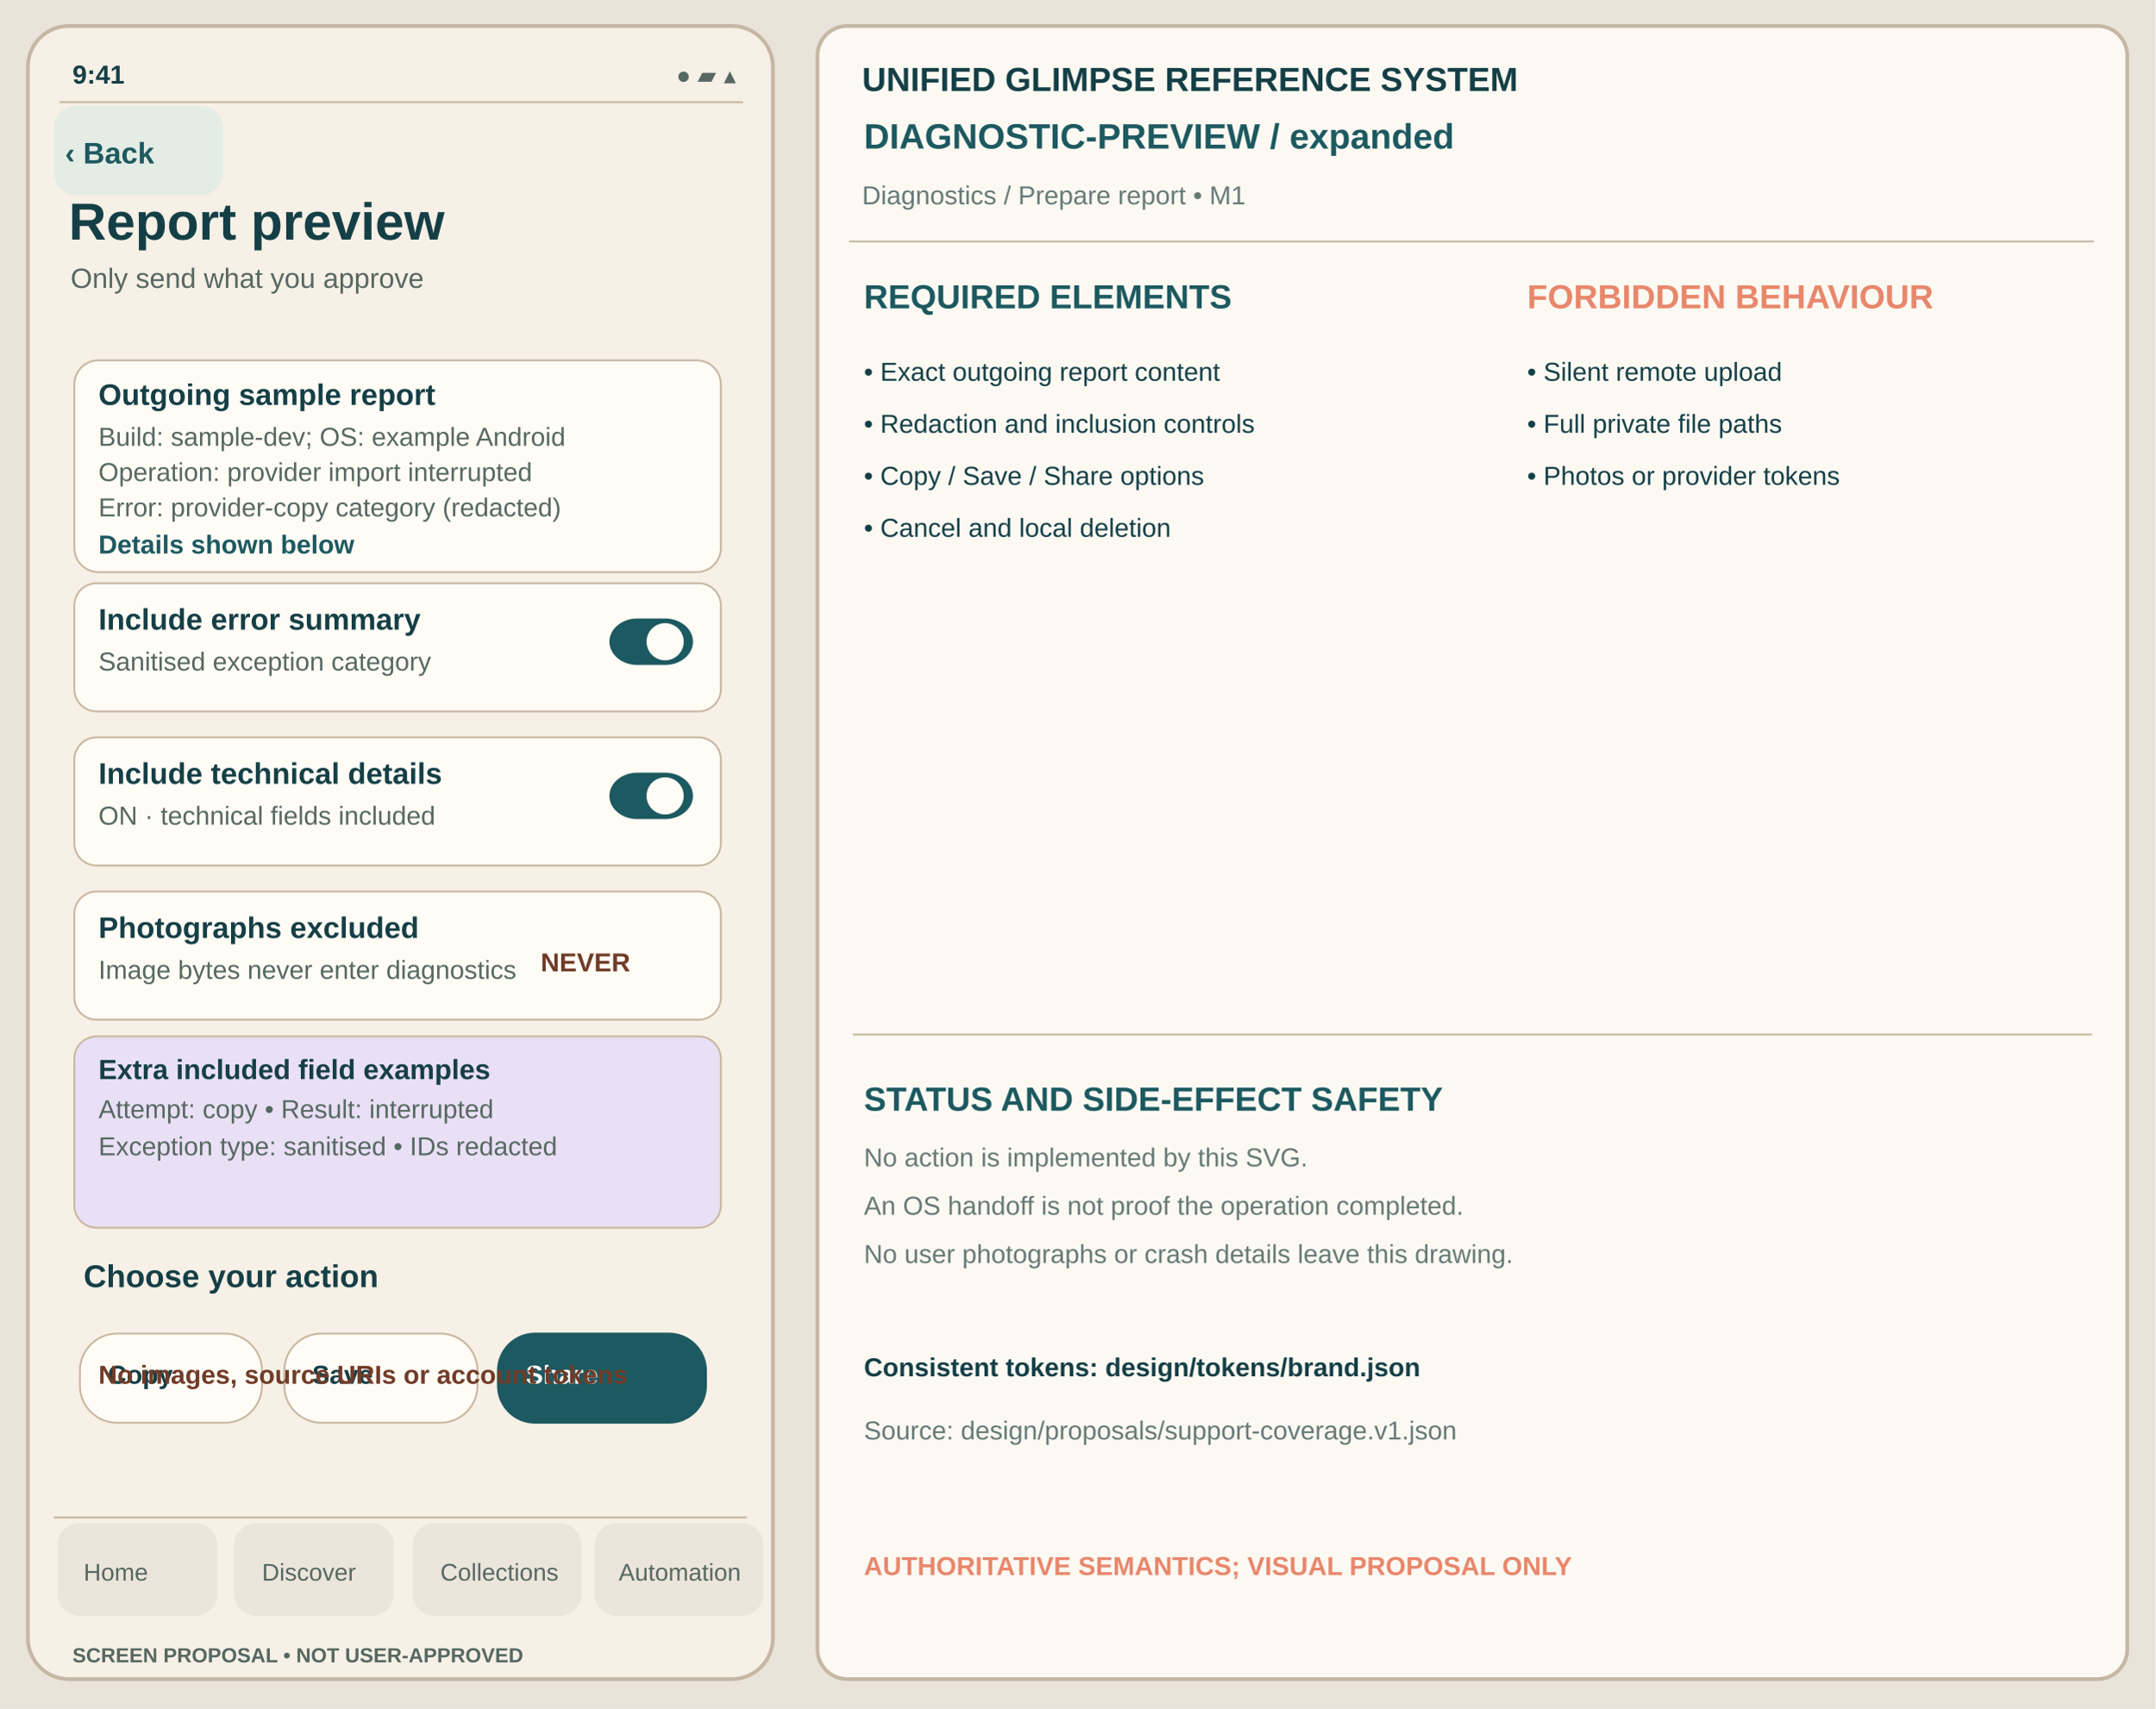
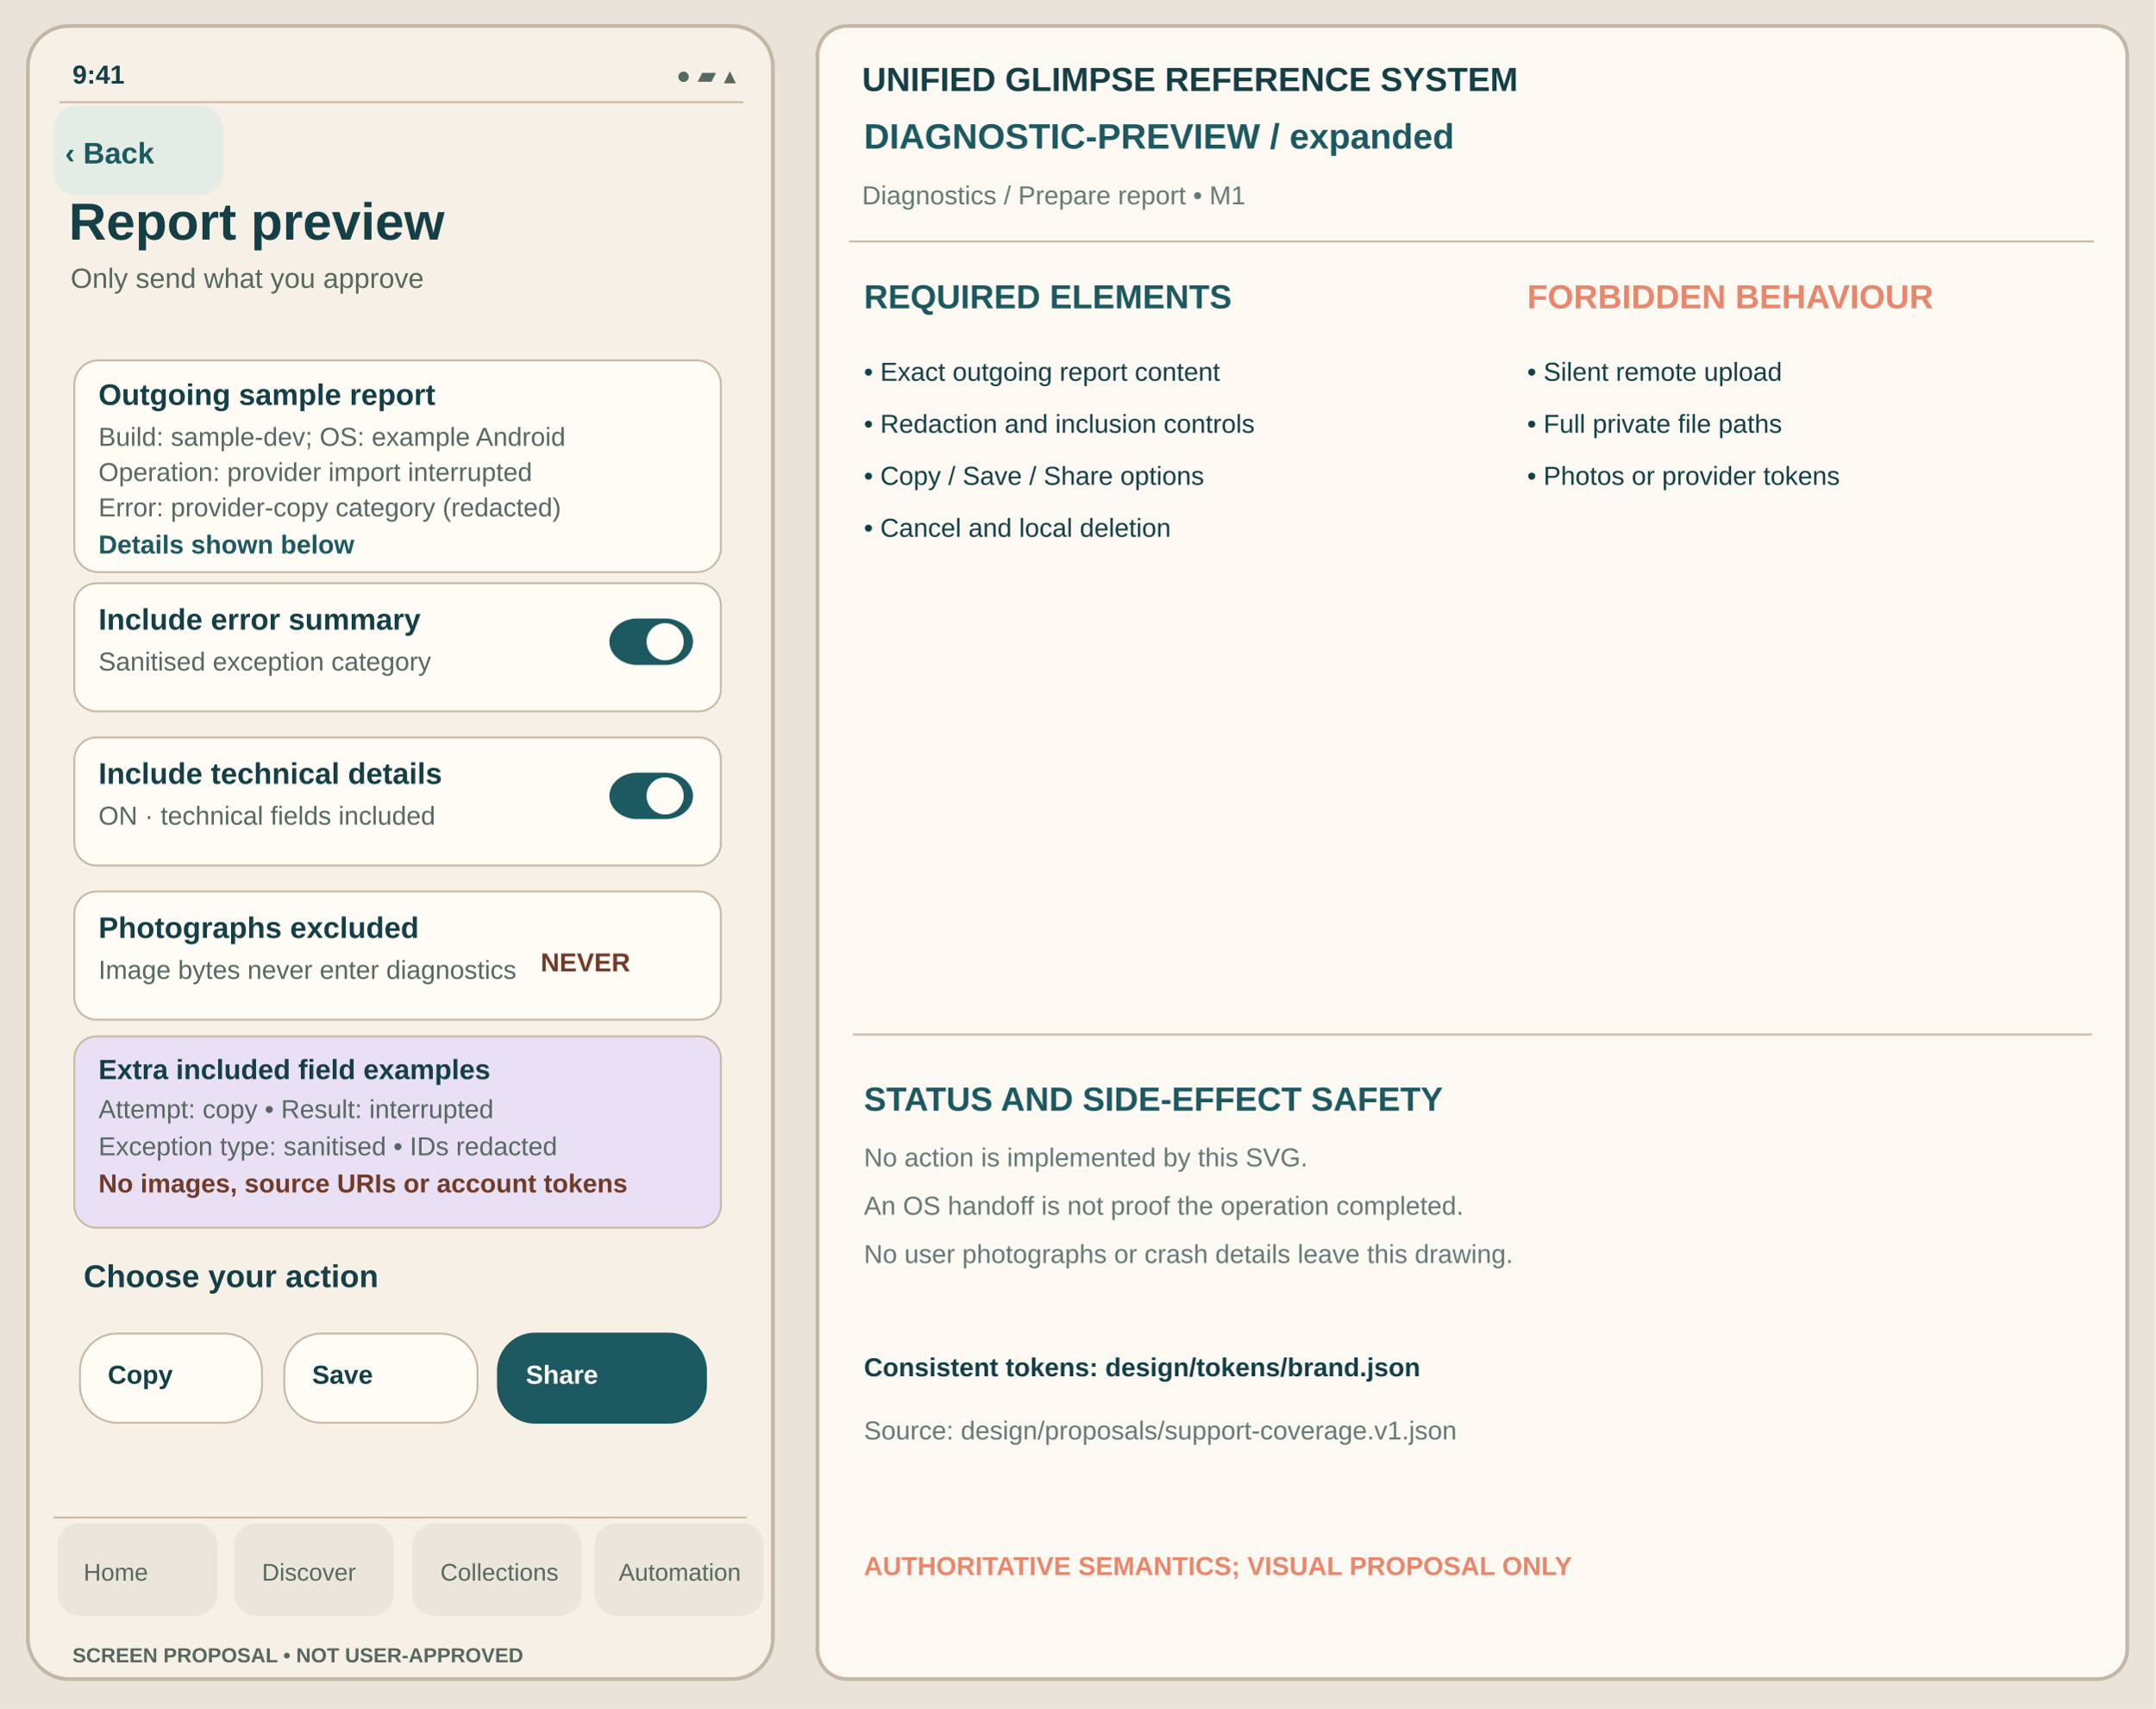
<svg xmlns="http://www.w3.org/2000/svg" viewBox="0 0 1160 920" width="1160" height="920" role="img" aria-label="Report preview expanded unapproved Glimpse visual reference">
  <rect width="1160" height="920" fill="#E9E3D9" />
  <rect x="15" y="14" width="401" height="890" rx="22" fill="#F6F0E6" stroke="#C4B7A4" stroke-width="2" />
  <text x="39" y="45" font-family="Arial,Helvetica,sans-serif" fill="#153F46" font-size="14" font-weight="600">9:41</text>
  <text x="364" y="45" font-family="Arial,Helvetica,sans-serif" fill="#566861" font-size="13" font-weight="400">●  ▰  ▴</text>
  <path d="M32 55h368" stroke="#C8B7A1" />
  <rect x="29" y="57" width="91" height="48" rx="12" fill="#E4ECE6" data-control="back" data-focus-order="1" data-hit-width="91" data-hit-height="48" />
  <text x="35" y="88" font-family="Arial,Helvetica,sans-serif" fill="#1D5960" font-size="16" font-weight="650">‹ Back</text>
  <text x="37" y="129" font-family="Arial,Helvetica,sans-serif" fill="#153F46" font-size="28" font-weight="700">Report preview</text>
  <text x="38" y="155" font-family="Arial,Helvetica,sans-serif" fill="#566861" font-size="15" font-weight="400">Only send what you approve</text>
  <g id="support-body" transform="translate(0,-24)">
    <rect x="40" y="218" width="348" height="114" rx="13" fill="#FFFCF6" stroke="#C8B7A1" />
    <text x="53" y="242" font-family="Arial,Helvetica,sans-serif" fill="#153F46" font-size="16" font-weight="700">Outgoing sample report</text>
    <text x="53" y="264" font-family="Arial,Helvetica,sans-serif" fill="#566861" font-size="14">Build: sample-dev; OS: example Android</text>
    <text x="53" y="283" font-family="Arial,Helvetica,sans-serif" fill="#566861" font-size="14">Operation: provider import interrupted</text>
    <text x="53" y="302" font-family="Arial,Helvetica,sans-serif" fill="#566861" font-size="14">Error: provider-copy category (redacted)</text>
    <text x="53" y="322" font-family="Arial,Helvetica,sans-serif" fill="#1D5960" font-size="14" font-weight="650">Details shown below</text>
    <rect data-control="include-error-summary" data-focus-order="2" data-hit-width="348" data-hit-height="69" x="40" y="338" width="348" height="69" rx="12" fill="#FFFCF6" stroke="#C8B7A1" stroke-width="1" />
    <text x="53" y="363" font-family="Arial,Helvetica,sans-serif" fill="#153F46" font-size="16" font-weight="650">Include error summary</text>
    <text x="53" y="385" font-family="Arial,Helvetica,sans-serif" fill="#566861" font-size="14" font-weight="400">Sanitised exception category</text>
    <rect x="328" y="357" width="45" height="25" rx="15" fill="#1D5960" stroke="none" stroke-width="1" />
    <circle cx="358" cy="369.5" r="10" fill="#FFFCF6" />
    <rect data-control="include-technical-details" data-focus-order="3" data-hit-width="348" data-hit-height="69" x="40" y="421" width="348" height="69" rx="12" fill="#FFFCF6" stroke="#C8B7A1" stroke-width="1" />
    <text x="53" y="446" font-family="Arial,Helvetica,sans-serif" fill="#153F46" font-size="16" font-weight="650">Include technical details</text>
    <text x="53" y="468" font-family="Arial,Helvetica,sans-serif" fill="#566861" font-size="14" font-weight="400">ON · technical fields included</text>
    <rect x="328" y="440" width="45" height="25" rx="15" fill="#1D5960" stroke="none" stroke-width="1" />
    <circle cx="358" cy="452.5" r="10" fill="#FFFCF6" />
    <rect x="40" y="504" width="348" height="69" rx="12" fill="#FFFCF6" stroke="#C8B7A1" stroke-width="1" />
    <text x="53" y="529" font-family="Arial,Helvetica,sans-serif" fill="#153F46" font-size="16" font-weight="650">Photographs excluded</text>
    <text x="53" y="551" font-family="Arial,Helvetica,sans-serif" fill="#566861" font-size="14" font-weight="400">Image bytes never enter diagnostics</text>
    <text x="291" y="547" font-family="Arial,Helvetica,sans-serif" fill="#703B27" font-size="14" font-weight="650">NEVER</text>
    <text x="45" y="717" font-family="Arial,Helvetica,sans-serif" fill="#153F46" font-size="17" font-weight="650">Choose your action</text>
    <rect x="43" y="742" width="98" height="48" rx="20" fill="#FFFCF6" stroke="#C8B7A1" stroke-width="1" data-control="task-copy" data-focus-order="10" data-hit-width="98" data-hit-height="48" data-action-label="Copy" />
    <text x="58" y="769" font-family="Arial,Helvetica,sans-serif" fill="#153F46" font-size="14" font-weight="650">Copy</text>
    <rect x="153" y="742" width="104" height="48" rx="20" fill="#FFFCF6" stroke="#C8B7A1" stroke-width="1" data-control="task-save" data-focus-order="11" data-hit-width="104" data-hit-height="48" data-action-label="Save" />
    <text x="168" y="769" font-family="Arial,Helvetica,sans-serif" fill="#153F46" font-size="14" font-weight="650">Save</text>
    <rect x="268" y="742" width="112" height="48" rx="20" fill="#1D5960" stroke="#1D5960" stroke-width="1" data-control="task-share" data-focus-order="12" data-hit-width="112" data-hit-height="48" data-action-label="Share" />
    <text x="283" y="769" font-family="Arial,Helvetica,sans-serif" fill="#FFFFFF" font-size="14" font-weight="650">Share</text>
    <rect x="40" y="582" width="348" height="103" rx="12" fill="#E9E0F5" stroke="#C8B7A1" />
    <text x="53" y="605" font-family="Arial,Helvetica,sans-serif" fill="#153F46" font-size="15" font-weight="700">Extra included field examples</text>
    <text x="53" y="626" font-family="Arial,Helvetica,sans-serif" fill="#566861" font-size="14">Attempt: copy • Result: interrupted</text>
    <text x="53" y="646" font-family="Arial,Helvetica,sans-serif" fill="#566861" font-size="14">Exception type: sanitised • IDs redacted</text>
-     <text x="53" y="769" font-family="Arial,Helvetica,sans-serif" fill="#703B27" font-size="14" font-weight="700">No images, source URIs or account tokens</text>
+     <text x="53" y="666" font-family="Arial,Helvetica,sans-serif" fill="#703B27" font-size="14" font-weight="700">No images, source URIs or account tokens</text>
  </g>
  <path d="M29 817h373" stroke="#C8B7A1" />
  <g id="support-navigation" aria-label="Four tab destinations; static touch region proposal only">
    <rect x="31" y="820" width="86" height="50" rx="12" fill="#EBE5DB" data-control="nav-home" data-focus-order="90" data-hit-width="86" data-hit-height="50" />
    <rect x="126" y="820" width="86" height="50" rx="12" fill="#EBE5DB" data-control="nav-discover" data-focus-order="91" data-hit-width="86" data-hit-height="50" />
    <rect x="222" y="820" width="91" height="50" rx="12" fill="#EBE5DB" data-control="nav-collections" data-focus-order="92" data-hit-width="91" data-hit-height="50" />
    <rect x="320" y="820" width="91" height="50" rx="12" fill="#EBE5DB" data-control="nav-automation" data-focus-order="93" data-hit-width="91" data-hit-height="50" />
  </g>
  <text x="45" y="851" font-family="Arial,Helvetica,sans-serif" fill="#566861" font-size="13" font-weight="500">Home</text>
  <text x="141" y="851" font-family="Arial,Helvetica,sans-serif" fill="#566861" font-size="13" font-weight="500">Discover</text>
  <text x="237" y="851" font-family="Arial,Helvetica,sans-serif" fill="#566861" font-size="13" font-weight="500">Collections</text>
  <text x="333" y="851" font-family="Arial,Helvetica,sans-serif" fill="#566861" font-size="13" font-weight="500">Automation</text>
  <text x="39" y="895" font-family="Arial,Helvetica,sans-serif" fill="#566861" font-size="11" font-weight="650">SCREEN PROPOSAL • NOT USER-APPROVED</text>
  <rect x="440" y="14" width="705" height="890" rx="16" fill="#FCF9F3" stroke="#C4B7A4" stroke-width="2" />
  <text x="464" y="49" font-family="Arial,Helvetica,sans-serif" fill="#153F46" font-size="18" font-weight="700">UNIFIED GLIMPSE REFERENCE SYSTEM</text>
  <text x="465" y="80" font-family="Arial,Helvetica,sans-serif" fill="#1D5960" font-size="19" font-weight="650">DIAGNOSTIC-PREVIEW  /  expanded</text>
  <text x="464" y="110" font-family="Arial,Helvetica,sans-serif" fill="#667975" font-size="14" font-weight="400">Diagnostics / Prepare report  •  M1</text>
  <path d="M457 130h670" stroke="#C8B7A1" />
  <text x="465" y="166" font-family="Arial,Helvetica,sans-serif" fill="#1D5960" font-size="18" font-weight="700">REQUIRED ELEMENTS</text>
  <text x="822" y="166" font-family="Arial,Helvetica,sans-serif" fill="#E8876C" font-size="18" font-weight="700">FORBIDDEN BEHAVIOUR</text>
  <text x="465" y="205" font-family="Arial,Helvetica,sans-serif" fill="#153F46" font-size="14" font-weight="400">• Exact outgoing report content</text>
  <text x="465" y="233" font-family="Arial,Helvetica,sans-serif" fill="#153F46" font-size="14" font-weight="400">• Redaction and inclusion controls</text>
  <text x="465" y="261" font-family="Arial,Helvetica,sans-serif" fill="#153F46" font-size="14" font-weight="400">• Copy / Save / Share options</text>
  <text x="465" y="289" font-family="Arial,Helvetica,sans-serif" fill="#153F46" font-size="14" font-weight="400">• Cancel and local deletion</text>
  <text x="822" y="205" font-family="Arial,Helvetica,sans-serif" fill="#153F46" font-size="14" font-weight="400">• Silent remote upload</text>
  <text x="822" y="233" font-family="Arial,Helvetica,sans-serif" fill="#153F46" font-size="14" font-weight="400">• Full private file paths</text>
  <text x="822" y="261" font-family="Arial,Helvetica,sans-serif" fill="#153F46" font-size="14" font-weight="400">• Photos or provider tokens</text>
  <path d="M459 557h667" stroke="#C8B7A1" />
  <text x="465" y="598" font-family="Arial,Helvetica,sans-serif" fill="#1D5960" font-size="18" font-weight="700">STATUS AND SIDE-EFFECT SAFETY</text>
  <text x="465" y="628" font-family="Arial,Helvetica,sans-serif" fill="#667975" font-size="14" font-weight="400">No action is implemented by this SVG.</text>
  <text x="465" y="654" font-family="Arial,Helvetica,sans-serif" fill="#667975" font-size="14" font-weight="400">An OS handoff is not proof the operation completed.</text>
  <text x="465" y="680" font-family="Arial,Helvetica,sans-serif" fill="#667975" font-size="14" font-weight="400">No user photographs or crash details leave this drawing.</text>
  <text x="465" y="741" font-family="Arial,Helvetica,sans-serif" fill="#153F46" font-size="14" font-weight="650">Consistent tokens: design/tokens/brand.json</text>
  <text x="465" y="775" font-family="Arial,Helvetica,sans-serif" fill="#667975" font-size="14" font-weight="400">Source: design/proposals/support-coverage.v1.json</text>
  <text x="465" y="848" font-family="Arial,Helvetica,sans-serif" fill="#E8876C" font-size="14" font-weight="700">AUTHORITATIVE SEMANTICS; VISUAL PROPOSAL ONLY</text>
</svg>
